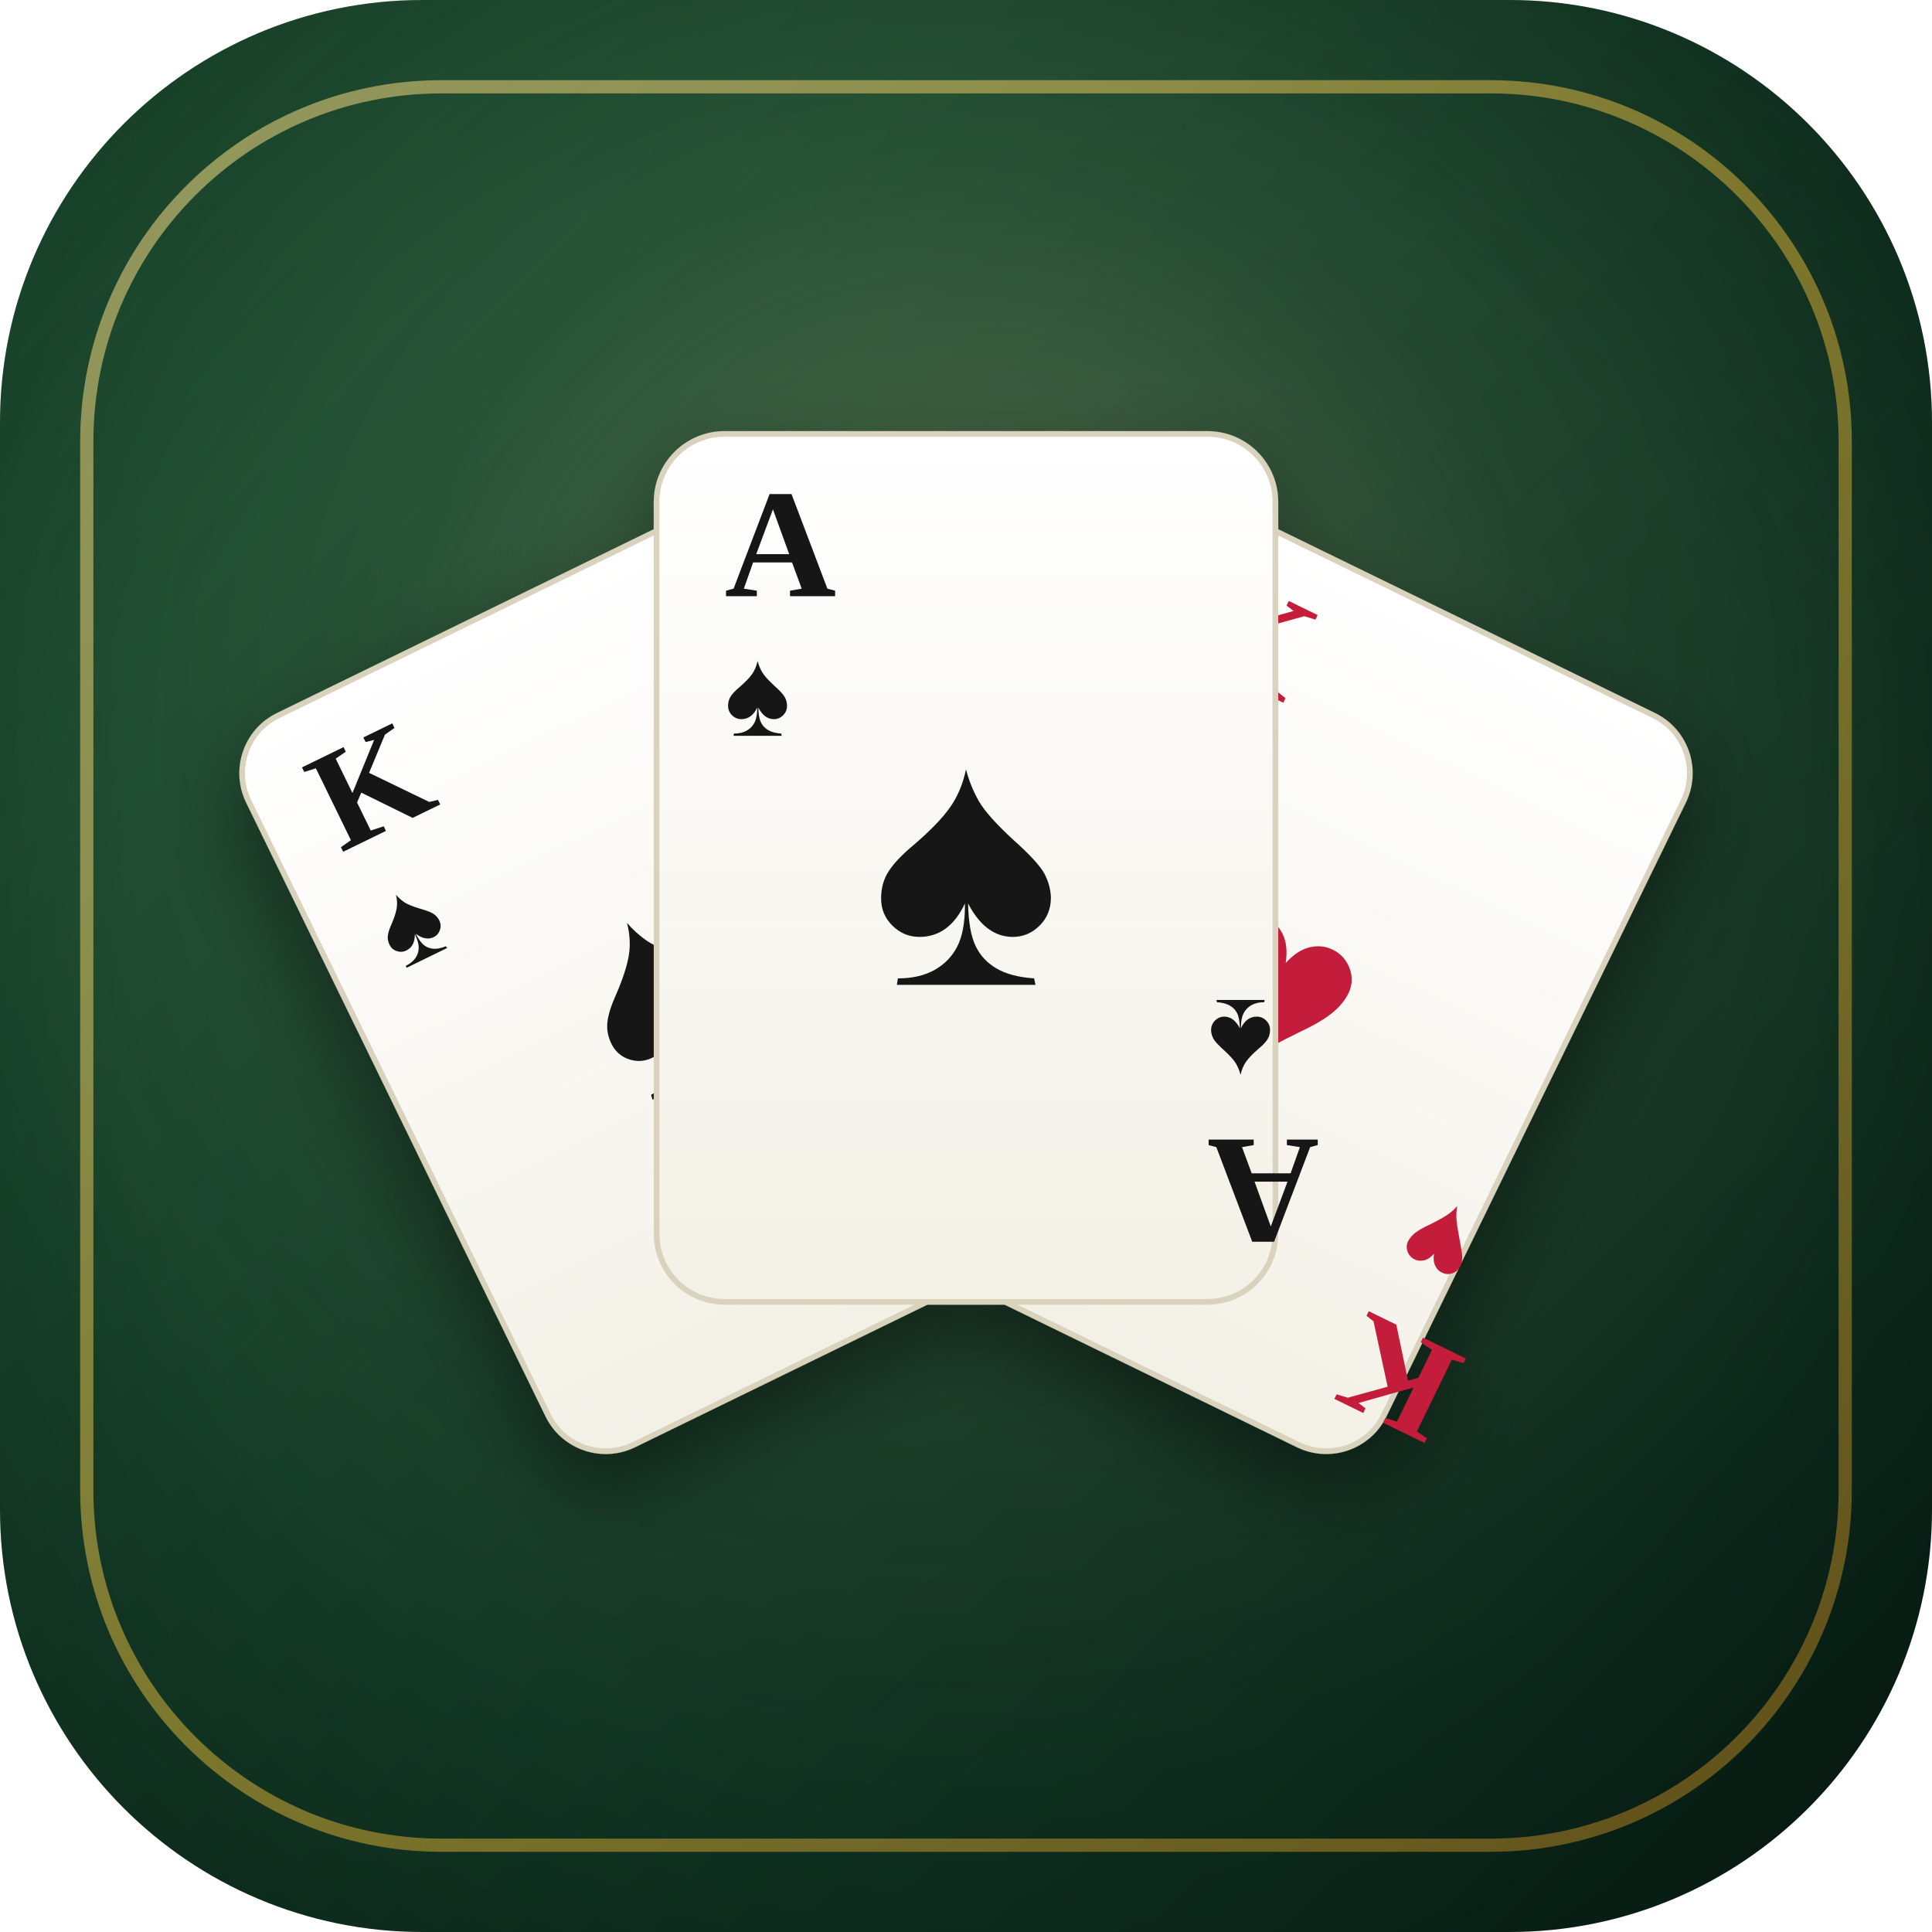
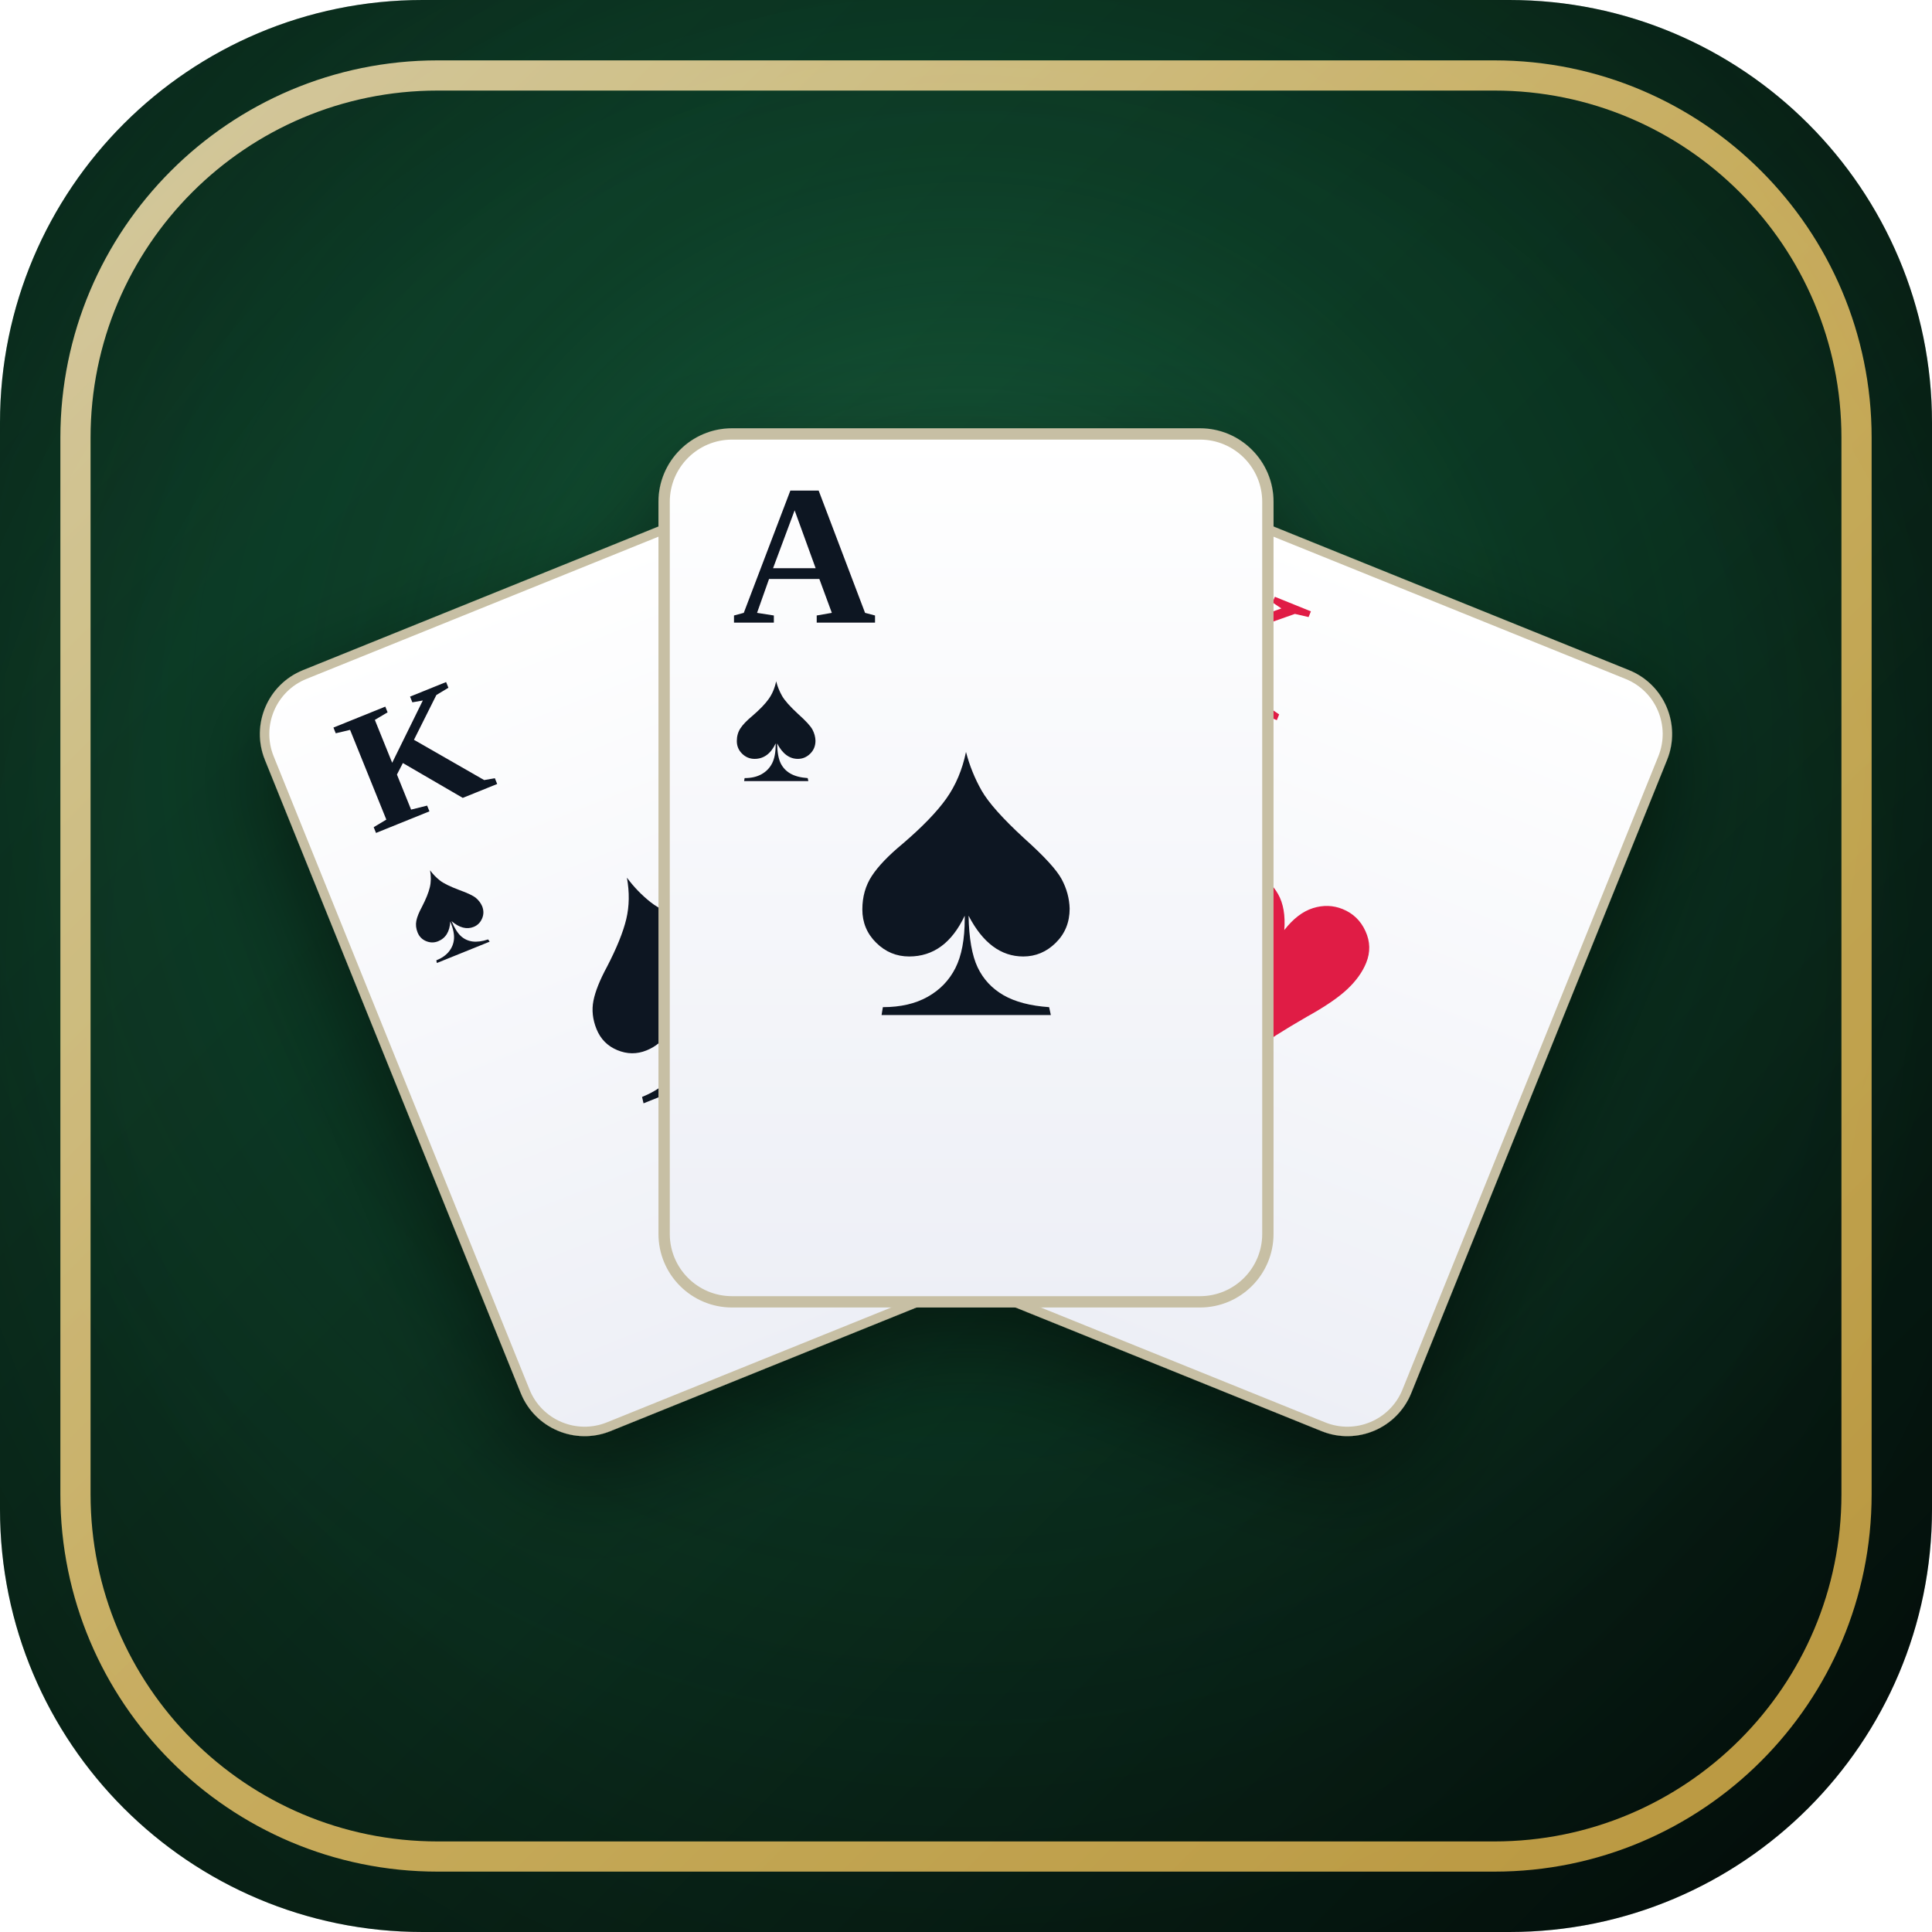
<svg xmlns="http://www.w3.org/2000/svg" viewBox="0 0 1024 1024" width="1024" height="1024">
  <defs>
    <linearGradient id="bg" x1="0%" y1="0%" x2="100%" y2="100%">
-       <stop offset="0%" stop-color="#1f5636" />
-       <stop offset="55%" stop-color="#123825" />
-       <stop offset="100%" stop-color="#081f15" />
+       <stop offset="0%" stop-color="#0E3A26" />
+       <stop offset="55%" stop-color="#0A2A1B" />
+       <stop offset="100%" stop-color="#04100C" />
    </linearGradient>
    <radialGradient id="glow" cx="50%" cy="38%" r="55%">
-       <stop offset="0%" stop-color="#ffe9a8" stop-opacity="0.28" />
-       <stop offset="55%" stop-color="#ffe9a8" stop-opacity="0.06" />
-       <stop offset="100%" stop-color="#ffe9a8" stop-opacity="0" />
+       <stop offset="0%" stop-color="#58E39B" stop-opacity="0.30" />
+       <stop offset="55%" stop-color="#16C172" stop-opacity="0.08" />
+       <stop offset="100%" stop-color="#16C172" stop-opacity="0" />
    </radialGradient>
    <radialGradient id="vignette" cx="50%" cy="50%" r="72%">
      <stop offset="60%" stop-color="#000000" stop-opacity="0" />
-       <stop offset="100%" stop-color="#000000" stop-opacity="0.35" />
+       <stop offset="100%" stop-color="#000000" stop-opacity="0.4" />
    </radialGradient>
    <linearGradient id="goldStroke" x1="0%" y1="0%" x2="100%" y2="100%">
-       <stop offset="0%" stop-color="#f6dd8c" />
-       <stop offset="50%" stop-color="#d4af37" />
-       <stop offset="100%" stop-color="#a8791f" />
+       <stop offset="0%" stop-color="#F6E4B8" />
+       <stop offset="50%" stop-color="#E9C46A" />
+       <stop offset="100%" stop-color="#D8AE47" />
    </linearGradient>
    <linearGradient id="cardFace" x1="0%" y1="0%" x2="0%" y2="100%">
      <stop offset="0%" stop-color="#ffffff" />
-       <stop offset="100%" stop-color="#f3f0e6" />
+       <stop offset="100%" stop-color="#EDEFF6" />
    </linearGradient>
    <filter id="cardShadow" x="-50%" y="-50%" width="200%" height="200%">
-       <feDropShadow dx="0" dy="18" stdDeviation="22" flood-color="#000000" flood-opacity="0.45" />
+       <feDropShadow dx="0" dy="20" stdDeviation="26" flood-color="#000000" flood-opacity="0.5" />
    </filter>
  </defs>
  <rect x="0" y="0" width="1024" height="1024" rx="224" fill="url(#bg)" />
  <rect x="0" y="0" width="1024" height="1024" rx="224" fill="url(#glow)" />
  <rect x="0" y="0" width="1024" height="1024" rx="224" fill="url(#vignette)" />
-   <rect x="46" y="46" width="932" height="932" rx="188" fill="none" stroke="url(#goldStroke)" stroke-width="7" opacity="0.55" />
+   <rect x="40" y="40" width="944" height="944" rx="192" fill="none" stroke="url(#goldStroke)" stroke-width="16" opacity="0.85" />
  <g filter="url(#cardShadow)">
-     <g transform="translate(442,714) rotate(-26)">
+     <g transform="translate(432,712) rotate(-22)">
      <g transform="translate(0,-430)">
-         <rect x="-152" y="0" width="304" height="430" rx="34" fill="url(#cardFace)" stroke="#d9d2bd" stroke-width="3" />
-         <text x="-120" y="80" font-family="Georgia, 'Times New Roman', serif" font-size="76" font-weight="700" fill="#161616">K</text>
-         <text x="-120" y="150" font-family="Georgia, 'Times New Roman', serif" font-size="62" fill="#161616">♠</text>
-         <text x="120" y="350" font-family="Georgia, 'Times New Roman', serif" font-size="76" font-weight="700" fill="#161616" text-anchor="end" transform="rotate(180 120 350)">K</text>
-         <text x="120" y="280" font-family="Georgia, 'Times New Roman', serif" font-size="62" fill="#161616" text-anchor="end" transform="rotate(180 120 280)">♠</text>
-         <text x="0" y="270" font-family="Georgia, 'Times New Roman', serif" font-size="150" fill="#161616" text-anchor="middle">♠</text>
+         <rect x="-152" y="0" width="304" height="430" rx="34" fill="url(#cardFace)" stroke="#c7bfa4" stroke-width="5" />
+         <text x="-116" y="92" font-family="Georgia, 'Times New Roman', serif" font-size="92" font-weight="700" fill="#101322">K</text>
+         <text x="-116" y="168" font-family="Georgia, 'Times New Roman', serif" font-size="78" fill="#101322">♠</text>
+         <text x="0" y="278" font-family="Georgia, 'Times New Roman', serif" font-size="190" fill="#101322" text-anchor="middle">♠</text>
      </g>
    </g>
-     <g transform="translate(582,714) rotate(26)">
+     <g transform="translate(592,712) rotate(22)">
      <g transform="translate(0,-430)">
-         <rect x="-152" y="0" width="304" height="430" rx="34" fill="url(#cardFace)" stroke="#d9d2bd" stroke-width="3" />
-         <text x="-120" y="80" font-family="Georgia, 'Times New Roman', serif" font-size="76" font-weight="700" fill="#c41e3a">K</text>
-         <text x="-120" y="150" font-family="Georgia, 'Times New Roman', serif" font-size="62" fill="#c41e3a">♥</text>
-         <text x="120" y="350" font-family="Georgia, 'Times New Roman', serif" font-size="76" font-weight="700" fill="#c41e3a" text-anchor="end" transform="rotate(180 120 350)">K</text>
-         <text x="120" y="280" font-family="Georgia, 'Times New Roman', serif" font-size="62" fill="#c41e3a" text-anchor="end" transform="rotate(180 120 280)">♥</text>
-         <text x="0" y="270" font-family="Georgia, 'Times New Roman', serif" font-size="150" fill="#c41e3a" text-anchor="middle">♥</text>
+         <rect x="-152" y="0" width="304" height="430" rx="34" fill="url(#cardFace)" stroke="#c7bfa4" stroke-width="5" />
+         <text x="-116" y="92" font-family="Georgia, 'Times New Roman', serif" font-size="92" font-weight="700" fill="#E01B44">K</text>
+         <text x="-116" y="168" font-family="Georgia, 'Times New Roman', serif" font-size="78" fill="#E01B44">♥</text>
+         <text x="0" y="278" font-family="Georgia, 'Times New Roman', serif" font-size="190" fill="#E01B44" text-anchor="middle">♥</text>
      </g>
    </g>
    <g transform="translate(512,690)">
      <g transform="translate(0,-460)">
-         <rect x="-164" y="0" width="328" height="460" rx="36" fill="url(#cardFace)" stroke="#d9d2bd" stroke-width="3" />
-         <text x="-128" y="86" font-family="Georgia, 'Times New Roman', serif" font-size="82" font-weight="700" fill="#161616">A</text>
-         <text x="-128" y="160" font-family="Georgia, 'Times New Roman', serif" font-size="66" fill="#161616">♠</text>
-         <text x="128" y="374" font-family="Georgia, 'Times New Roman', serif" font-size="82" font-weight="700" fill="#161616" text-anchor="end" transform="rotate(180 128 374)">A</text>
-         <text x="128" y="300" font-family="Georgia, 'Times New Roman', serif" font-size="66" fill="#161616" text-anchor="end" transform="rotate(180 128 300)">♠</text>
-         <text x="0" y="292" font-family="Georgia, 'Times New Roman', serif" font-size="190" fill="#161616" text-anchor="middle">♠</text>
+         <rect x="-160" y="0" width="320" height="460" rx="36" fill="url(#cardFace)" stroke="#c7bfa4" stroke-width="6" />
+         <text x="-124" y="100" font-family="Georgia, 'Times New Roman', serif" font-size="106" font-weight="700" fill="#101322">A</text>
+         <text x="-124" y="184" font-family="Georgia, 'Times New Roman', serif" font-size="88" fill="#101322">♠</text>
+         <text x="0" y="308" font-family="Georgia, 'Times New Roman', serif" font-size="232" fill="#101322" text-anchor="middle">♠</text>
      </g>
    </g>
  </g>
</svg>
